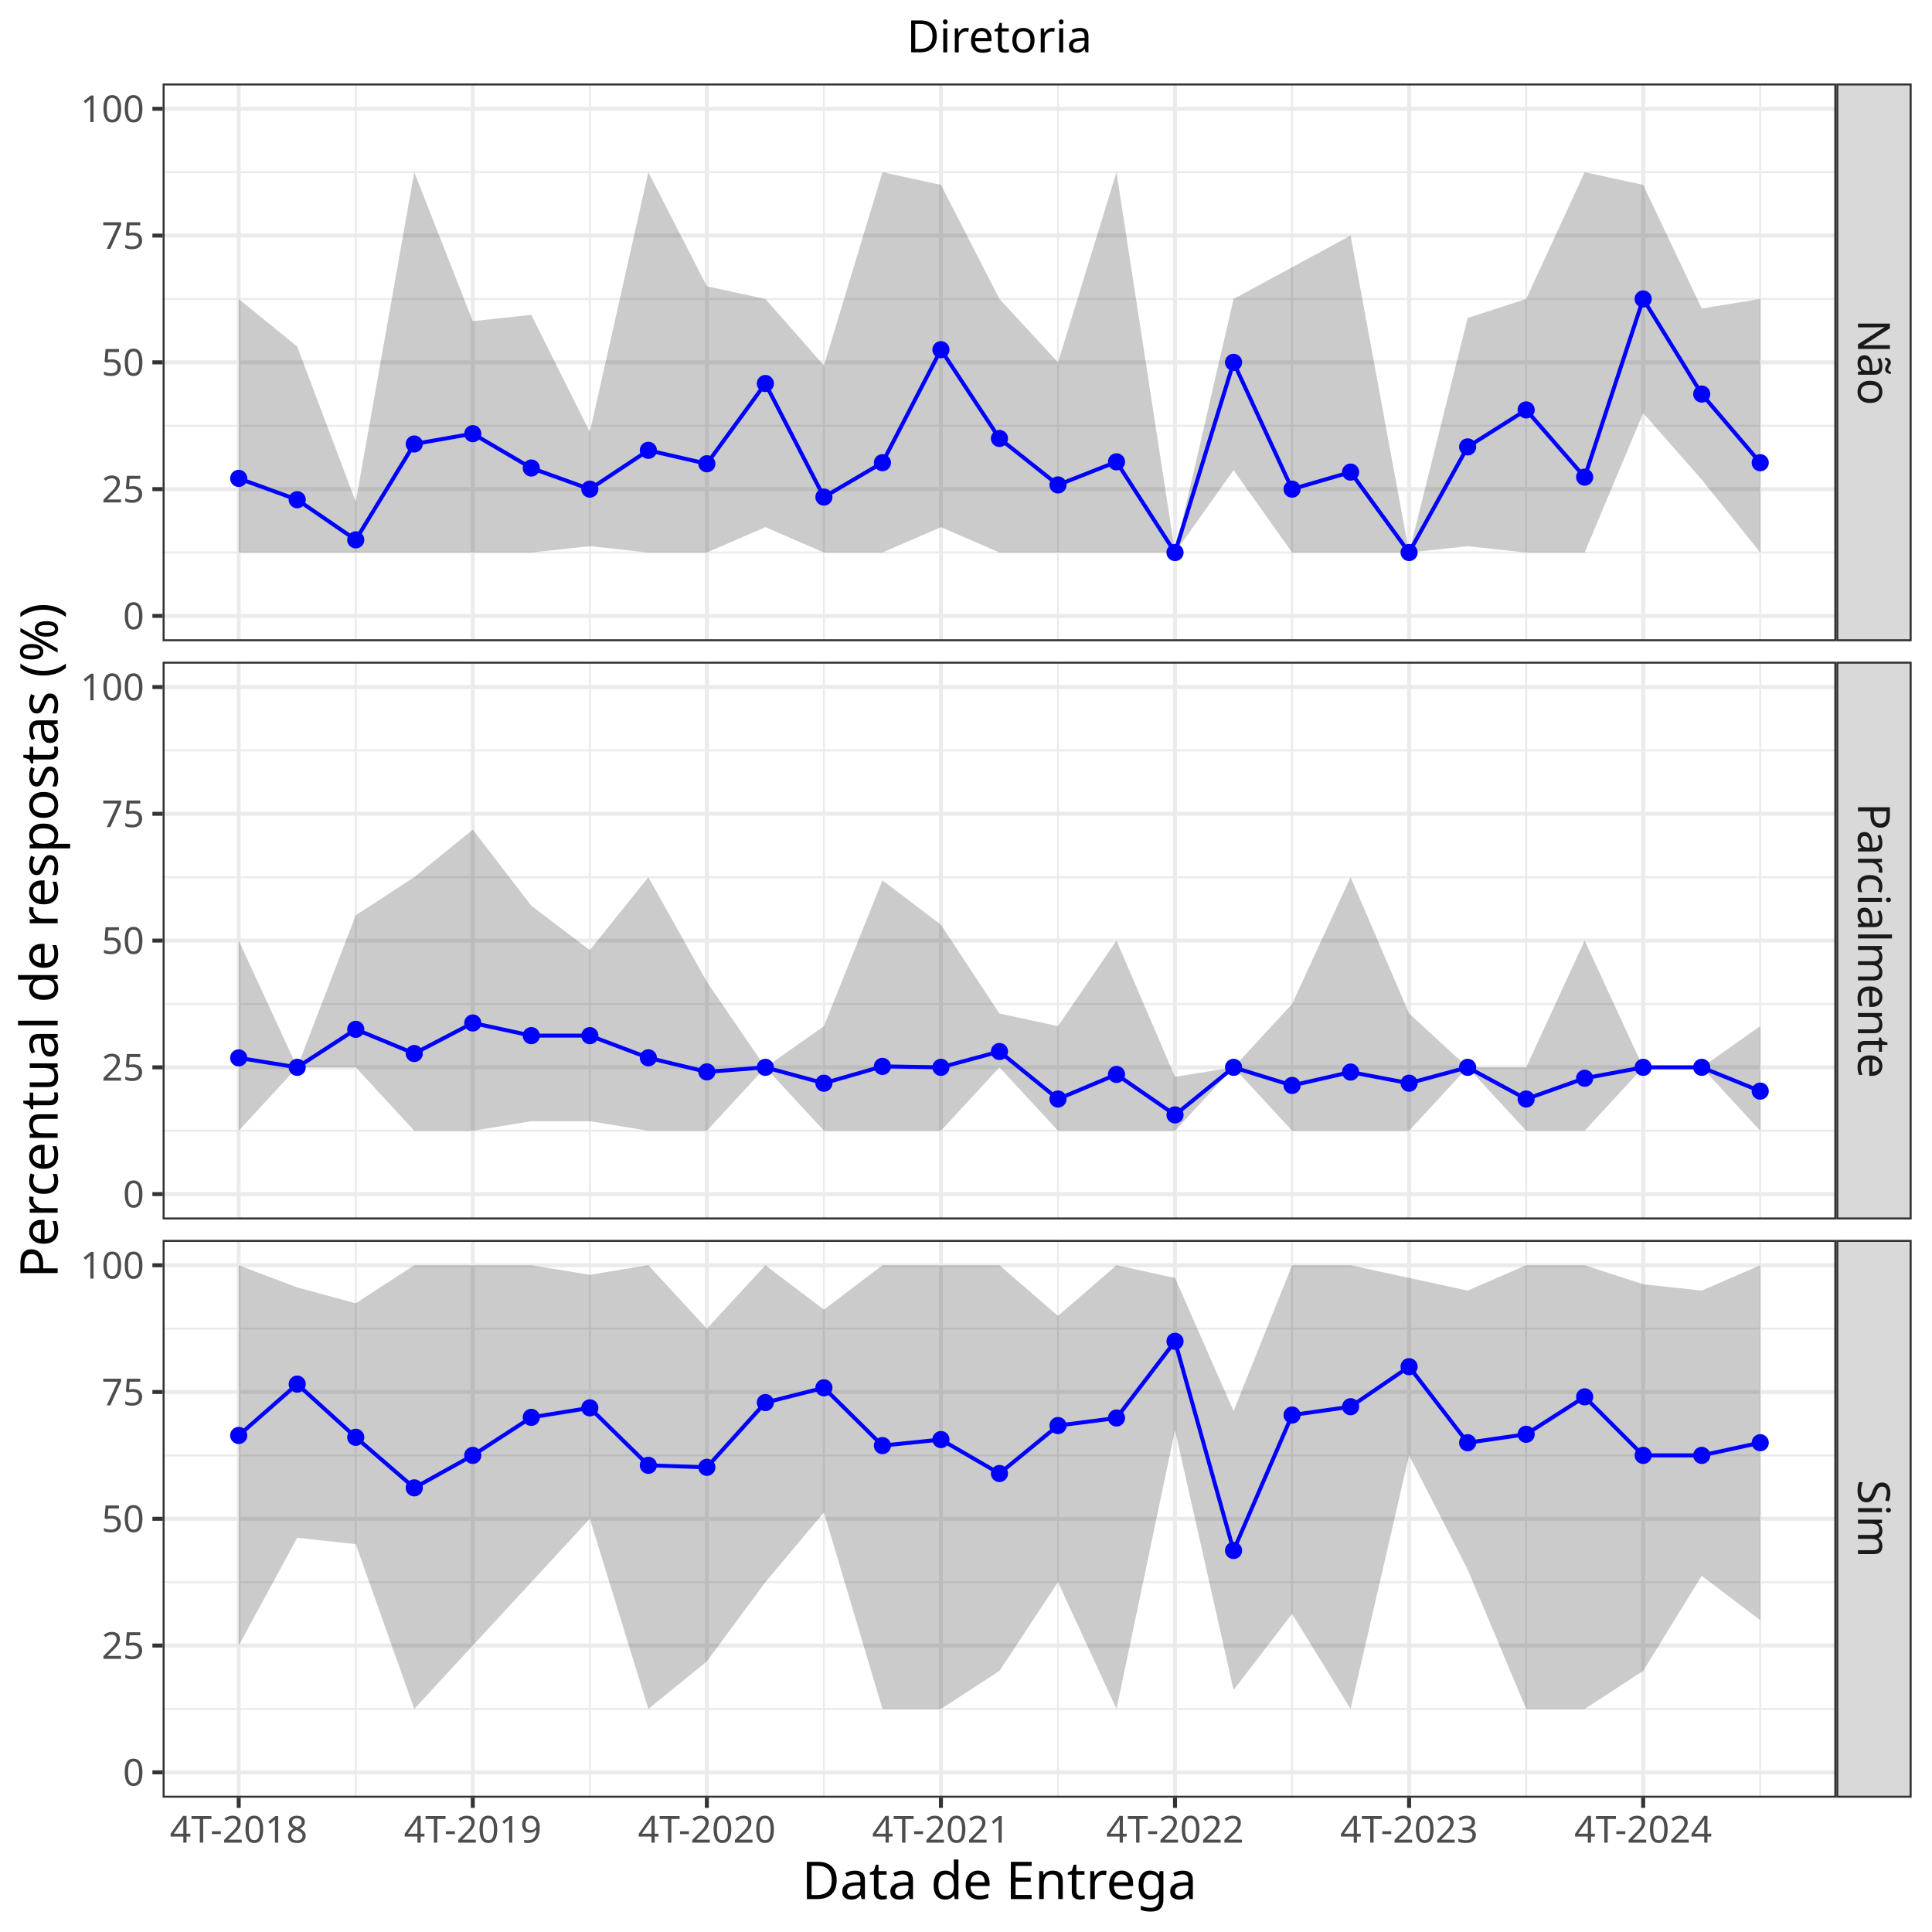
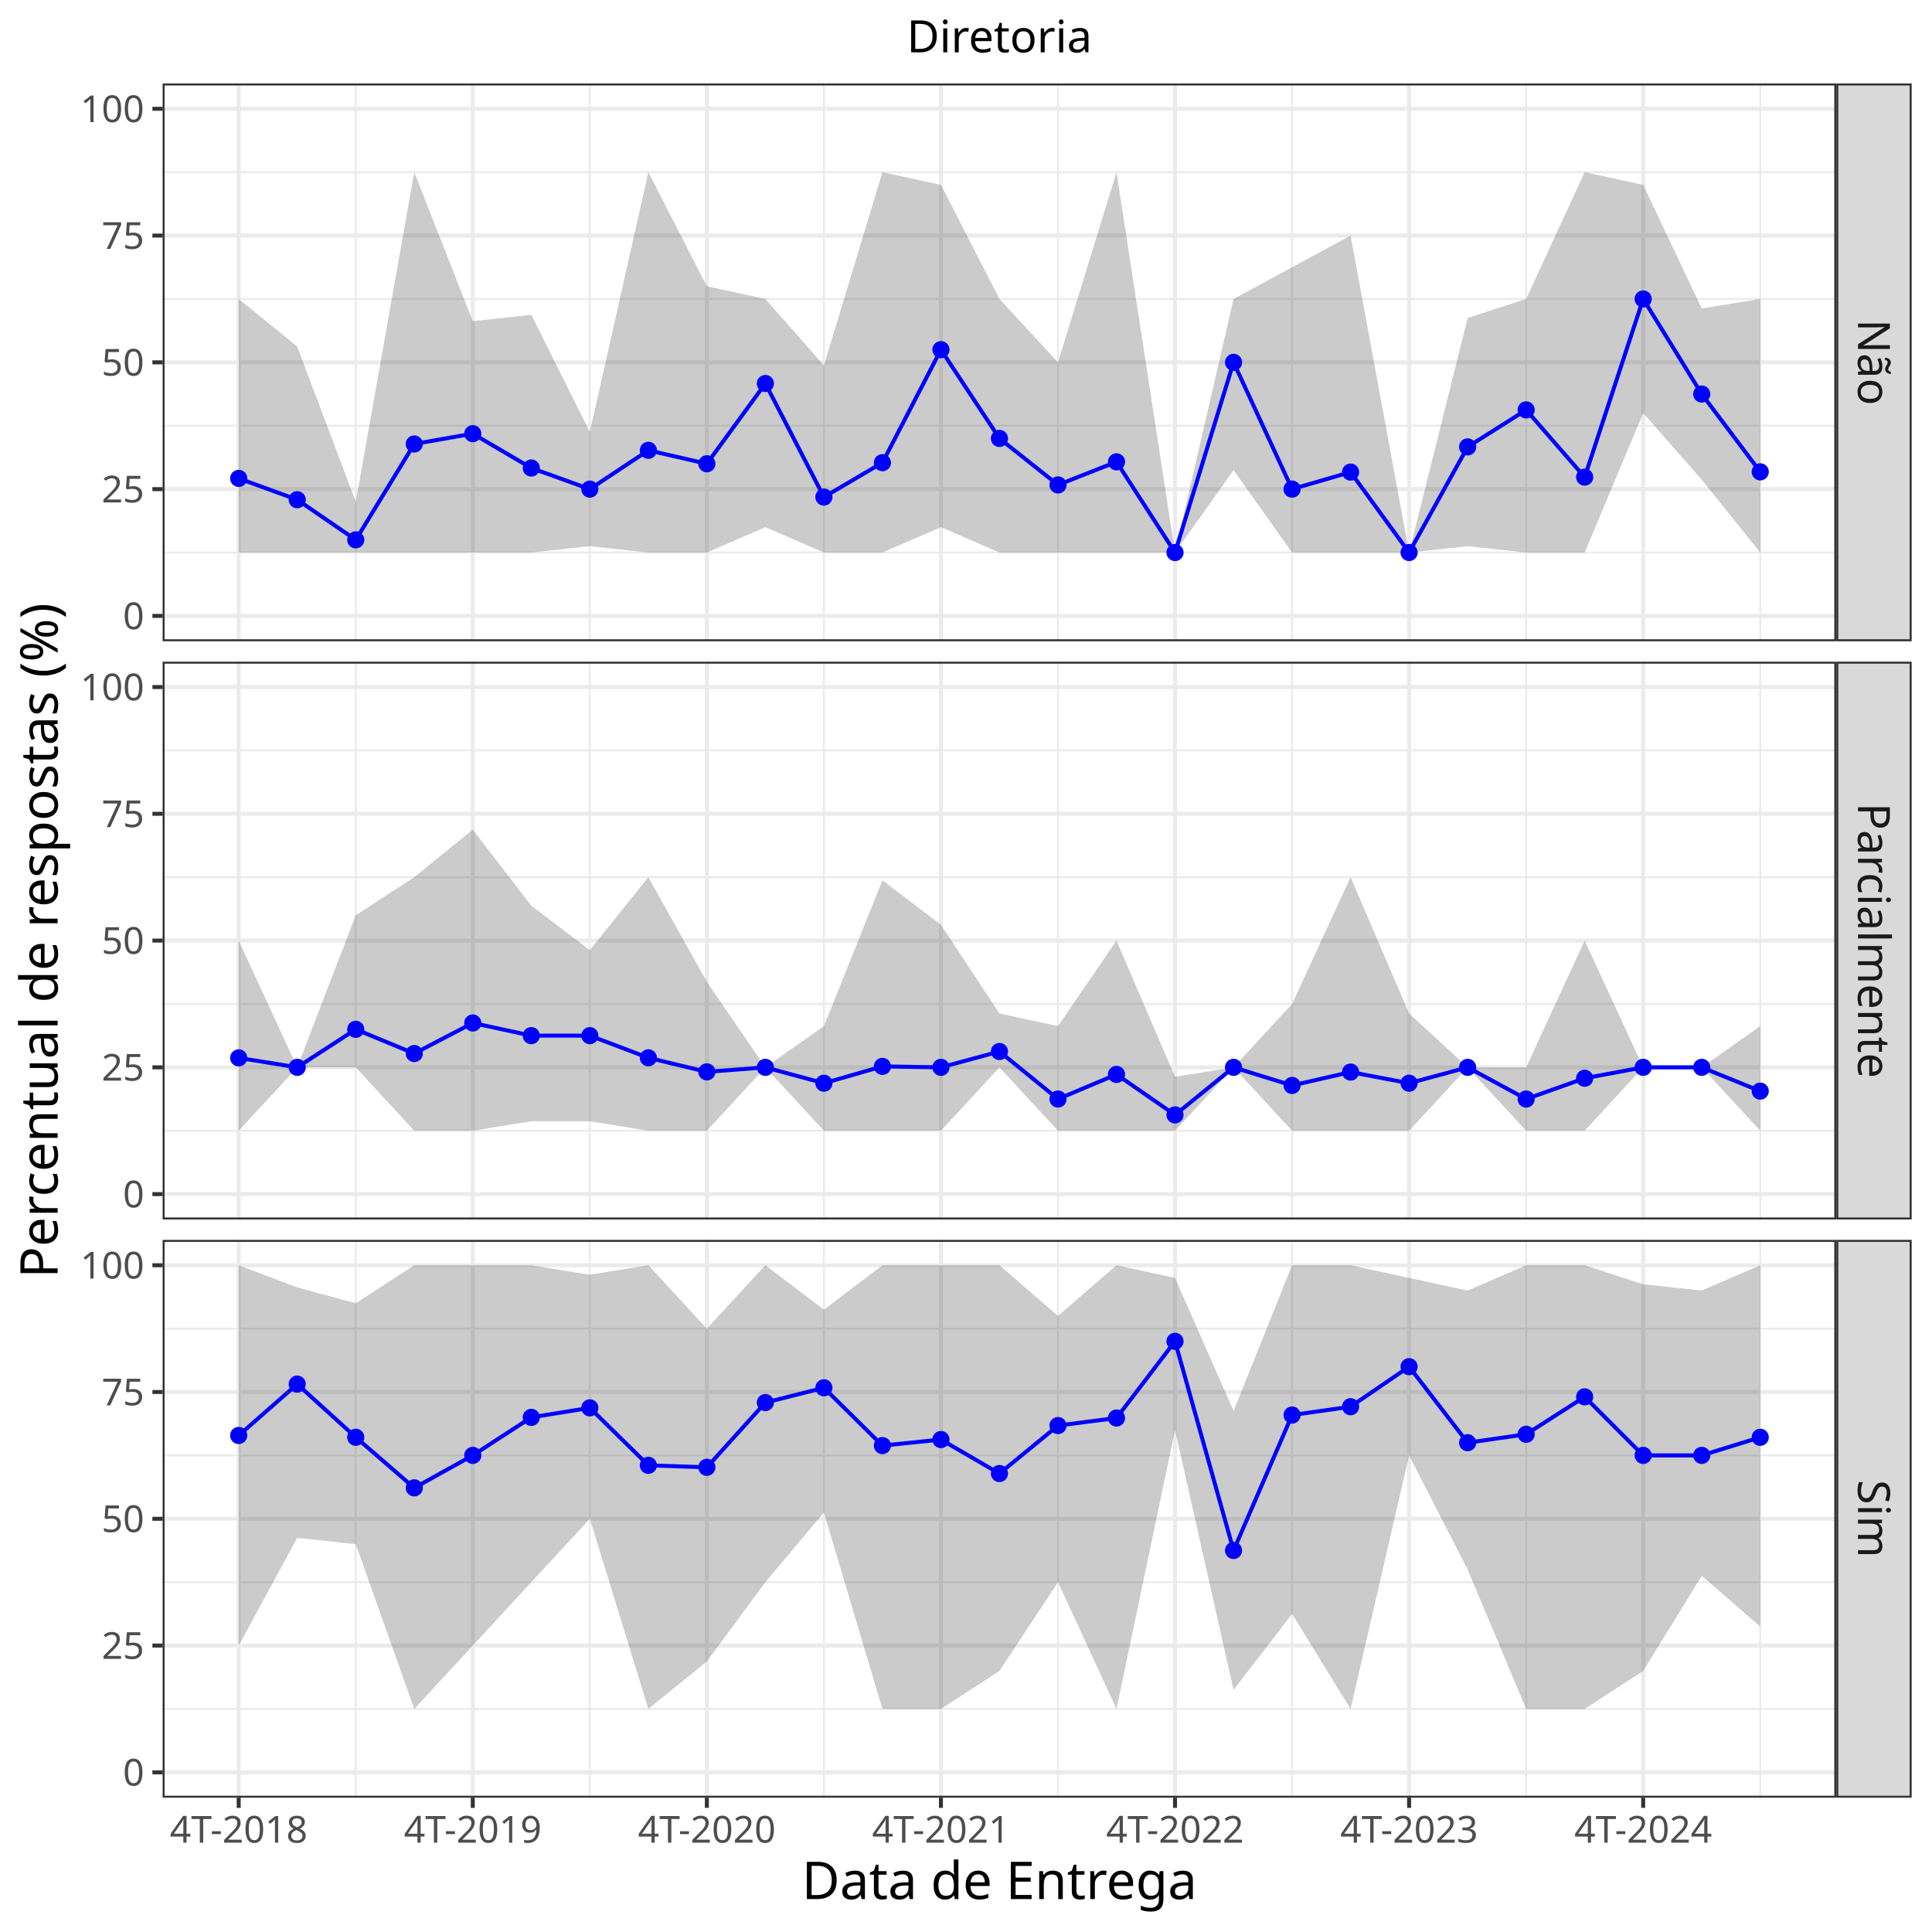
<svg xmlns="http://www.w3.org/2000/svg" class="svglite" width="518.74pt" height="518.74pt" viewBox="0 0 518.74 518.74">
  <defs>
    <style type="text/css">
    .svglite line, .svglite polyline, .svglite polygon, .svglite path, .svglite rect, .svglite circle {
      fill: none;
      stroke: #000000;
      stroke-linecap: round;
      stroke-linejoin: round;
      stroke-miterlimit: 10.00;
    }
    .svglite text {
      white-space: pre;
    }
  </style>
  </defs>
  <rect width="100%" height="100%" style="stroke: none; fill: #FFFFFF;" />
  <defs>
    <clipPath id="cpMC4wMHw1MTguNzR8MC4wMHw1MTguNzQ=">
      <rect x="0.00" y="0.00" width="518.74" height="518.74" />
    </clipPath>
  </defs>
  <g clip-path="url(#cpMC4wMHw1MTguNzR8MC4wMHw1MTguNzQ=)">
    <rect x="-0" y="0.00" width="518.74" height="518.74" style="stroke-width: 1.07; stroke: #FFFFFF; fill: #FFFFFF;" />
  </g>
  <defs>
    <clipPath id="cpNDMuNjZ8NDkzLjA1fDIyLjQxfDE3Mi4xOA==">
      <rect x="43.66" y="22.41" width="449.38" height="149.77" />
    </clipPath>
  </defs>
  <g clip-path="url(#cpNDMuNjZ8NDkzLjA1fDIyLjQxfDE3Mi4xOA==)">
    <rect x="43.66" y="22.41" width="449.38" height="149.77" style="stroke-width: 1.07; stroke: none; fill: #FFFFFF;" />
    <polyline points="43.66,148.35 493.05,148.35 " style="stroke-width: 0.53; stroke: #EBEBEB; stroke-linecap: butt;" />
    <polyline points="43.66,114.31 493.05,114.31 " style="stroke-width: 0.53; stroke: #EBEBEB; stroke-linecap: butt;" />
    <polyline points="43.66,80.27 493.05,80.27 " style="stroke-width: 0.53; stroke: #EBEBEB; stroke-linecap: butt;" />
    <polyline points="43.66,46.23 493.05,46.23 " style="stroke-width: 0.53; stroke: #EBEBEB; stroke-linecap: butt;" />
    <polyline points="95.52,172.18 95.52,22.41 " style="stroke-width: 0.53; stroke: #EBEBEB; stroke-linecap: butt;" />
    <polyline points="158.37,172.18 158.37,22.41 " style="stroke-width: 0.53; stroke: #EBEBEB; stroke-linecap: butt;" />
    <polyline points="221.22,172.18 221.22,22.41 " style="stroke-width: 0.53; stroke: #EBEBEB; stroke-linecap: butt;" />
    <polyline points="284.07,172.18 284.07,22.41 " style="stroke-width: 0.53; stroke: #EBEBEB; stroke-linecap: butt;" />
    <polyline points="346.92,172.18 346.92,22.41 " style="stroke-width: 0.53; stroke: #EBEBEB; stroke-linecap: butt;" />
    <polyline points="409.77,172.18 409.77,22.41 " style="stroke-width: 0.53; stroke: #EBEBEB; stroke-linecap: butt;" />
    <polyline points="472.62,172.18 472.62,22.41 " style="stroke-width: 0.53; stroke: #EBEBEB; stroke-linecap: butt;" />
    <polyline points="43.66,165.37 493.05,165.37 " style="stroke-width: 1.07; stroke: #EBEBEB; stroke-linecap: butt;" />
    <polyline points="43.66,131.33 493.05,131.33 " style="stroke-width: 1.07; stroke: #EBEBEB; stroke-linecap: butt;" />
    <polyline points="43.66,97.29 493.05,97.29 " style="stroke-width: 1.07; stroke: #EBEBEB; stroke-linecap: butt;" />
    <polyline points="43.66,63.25 493.05,63.25 " style="stroke-width: 1.07; stroke: #EBEBEB; stroke-linecap: butt;" />
    <polyline points="43.66,29.21 493.05,29.21 " style="stroke-width: 1.07; stroke: #EBEBEB; stroke-linecap: butt;" />
    <polyline points="64.09,172.18 64.09,22.41 " style="stroke-width: 1.07; stroke: #EBEBEB; stroke-linecap: butt;" />
    <polyline points="126.94,172.18 126.94,22.41 " style="stroke-width: 1.07; stroke: #EBEBEB; stroke-linecap: butt;" />
    <polyline points="189.79,172.18 189.79,22.41 " style="stroke-width: 1.07; stroke: #EBEBEB; stroke-linecap: butt;" />
    <polyline points="252.64,172.18 252.64,22.41 " style="stroke-width: 1.07; stroke: #EBEBEB; stroke-linecap: butt;" />
    <polyline points="315.49,172.18 315.49,22.41 " style="stroke-width: 1.07; stroke: #EBEBEB; stroke-linecap: butt;" />
    <polyline points="378.34,172.18 378.34,22.41 " style="stroke-width: 1.07; stroke: #EBEBEB; stroke-linecap: butt;" />
    <polyline points="441.19,172.18 441.19,22.41 " style="stroke-width: 1.07; stroke: #EBEBEB; stroke-linecap: butt;" />
    <polygon points="64.09,80.27 79.80,93.04 95.52,134.74 111.23,46.23 126.94,86.23 142.65,84.53 158.37,116.01 174.08,46.23 189.79,76.87 205.50,80.27 221.22,98.14 236.93,46.23 252.64,49.64 268.35,80.27 284.07,97.29 299.78,46.23 315.49,148.35 331.21,80.27 346.92,71.76 362.63,63.25 378.34,148.35 394.06,85.38 409.77,80.27 425.48,46.23 441.19,49.64 456.91,82.83 472.62,80.27 472.62,148.35 456.91,128.78 441.19,110.91 425.48,148.35 409.77,148.35 394.06,146.65 378.34,148.35 362.63,148.35 346.92,148.35 331.21,126.23 315.49,148.35 299.78,148.35 284.07,148.35 268.35,148.35 252.64,141.54 236.93,148.35 221.22,148.35 205.50,141.54 189.79,148.35 174.08,148.35 158.37,146.65 142.65,148.35 126.94,148.35 111.23,148.35 95.52,148.35 79.80,148.35 64.09,148.35 " style="stroke-width: 0.00; stroke: none; stroke-linecap: butt; fill: #333333; fill-opacity: 0.25;" />
    <polyline points="64.09,80.27 79.80,93.04 95.52,134.74 111.23,46.23 126.94,86.23 142.65,84.53 158.37,116.01 174.08,46.23 189.79,76.87 205.50,80.27 221.22,98.14 236.93,46.23 252.64,49.64 268.35,80.27 284.07,97.29 299.78,46.23 315.49,148.35 331.21,80.27 346.92,71.76 362.63,63.25 378.34,148.35 394.06,85.38 409.77,80.27 425.48,46.23 441.19,49.64 456.91,82.83 472.62,80.27 " style="stroke-width: 1.07; stroke: none; stroke-linecap: butt;" />
    <polyline points="472.62,148.35 456.91,128.78 441.19,110.91 425.48,148.35 409.77,148.35 394.06,146.65 378.34,148.35 362.63,148.35 346.92,148.35 331.21,126.23 315.49,148.35 299.78,148.35 284.07,148.35 268.35,148.35 252.64,141.54 236.93,148.35 221.22,148.35 205.50,141.54 189.79,148.35 174.08,148.35 158.37,146.65 142.65,148.35 126.94,148.35 111.23,148.35 95.52,148.35 79.80,148.35 64.09,148.35 " style="stroke-width: 1.07; stroke: none; stroke-linecap: butt;" />
-     <polyline points="64.09,128.45 79.80,134.17 95.52,144.95 111.23,119.21 126.94,116.44 142.65,125.66 158.37,131.33 174.08,120.91 189.79,124.52 205.50,102.97 221.22,133.46 236.93,124.23 252.64,93.89 268.35,117.72 284.07,130.20 299.78,124.00 315.49,148.35 331.21,97.29 346.92,131.33 362.63,126.76 378.34,148.35 394.06,119.99 409.77,110.06 425.48,128.11 441.19,80.27 456.91,105.80 472.62,124.24 " style="stroke-width: 1.07; stroke: #0000FF; stroke-linecap: butt;" />
+     <polyline points="64.09,128.45 79.80,134.17 95.52,144.95 111.23,119.21 126.94,116.44 142.65,125.66 158.37,131.33 174.08,120.91 189.79,124.52 205.50,102.97 221.22,133.46 236.93,124.23 252.64,93.89 268.35,117.72 284.07,130.20 299.78,124.00 315.49,148.35 331.21,97.29 346.92,131.33 362.63,126.76 378.34,148.35 394.06,119.99 409.77,110.06 425.48,128.11 441.19,80.27 456.91,105.80 472.62,126.69 " style="stroke-width: 1.07; stroke: #0000FF; stroke-linecap: butt;" />
    <circle cx="64.09" cy="128.45" r="1.95" style="stroke-width: 0.71; stroke: #0000FF; fill: #0000FF;" />
    <circle cx="79.80" cy="134.17" r="1.95" style="stroke-width: 0.71; stroke: #0000FF; fill: #0000FF;" />
    <circle cx="95.52" cy="144.95" r="1.95" style="stroke-width: 0.71; stroke: #0000FF; fill: #0000FF;" />
    <circle cx="111.23" cy="119.21" r="1.95" style="stroke-width: 0.71; stroke: #0000FF; fill: #0000FF;" />
    <circle cx="126.94" cy="116.44" r="1.95" style="stroke-width: 0.71; stroke: #0000FF; fill: #0000FF;" />
    <circle cx="142.65" cy="125.66" r="1.95" style="stroke-width: 0.71; stroke: #0000FF; fill: #0000FF;" />
    <circle cx="158.37" cy="131.33" r="1.95" style="stroke-width: 0.71; stroke: #0000FF; fill: #0000FF;" />
    <circle cx="174.08" cy="120.91" r="1.95" style="stroke-width: 0.71; stroke: #0000FF; fill: #0000FF;" />
    <circle cx="189.79" cy="124.52" r="1.95" style="stroke-width: 0.71; stroke: #0000FF; fill: #0000FF;" />
    <circle cx="205.50" cy="102.97" r="1.95" style="stroke-width: 0.71; stroke: #0000FF; fill: #0000FF;" />
    <circle cx="221.22" cy="133.46" r="1.95" style="stroke-width: 0.71; stroke: #0000FF; fill: #0000FF;" />
    <circle cx="236.93" cy="124.23" r="1.95" style="stroke-width: 0.71; stroke: #0000FF; fill: #0000FF;" />
    <circle cx="252.64" cy="93.89" r="1.95" style="stroke-width: 0.71; stroke: #0000FF; fill: #0000FF;" />
    <circle cx="268.35" cy="117.72" r="1.95" style="stroke-width: 0.71; stroke: #0000FF; fill: #0000FF;" />
    <circle cx="284.07" cy="130.20" r="1.95" style="stroke-width: 0.71; stroke: #0000FF; fill: #0000FF;" />
    <circle cx="299.78" cy="124.00" r="1.95" style="stroke-width: 0.71; stroke: #0000FF; fill: #0000FF;" />
    <circle cx="315.49" cy="148.35" r="1.95" style="stroke-width: 0.71; stroke: #0000FF; fill: #0000FF;" />
    <circle cx="331.21" cy="97.29" r="1.95" style="stroke-width: 0.71; stroke: #0000FF; fill: #0000FF;" />
    <circle cx="346.92" cy="131.33" r="1.95" style="stroke-width: 0.71; stroke: #0000FF; fill: #0000FF;" />
    <circle cx="362.63" cy="126.76" r="1.95" style="stroke-width: 0.71; stroke: #0000FF; fill: #0000FF;" />
    <circle cx="378.34" cy="148.35" r="1.95" style="stroke-width: 0.71; stroke: #0000FF; fill: #0000FF;" />
    <circle cx="394.06" cy="119.99" r="1.95" style="stroke-width: 0.71; stroke: #0000FF; fill: #0000FF;" />
    <circle cx="409.77" cy="110.06" r="1.95" style="stroke-width: 0.71; stroke: #0000FF; fill: #0000FF;" />
    <circle cx="425.48" cy="128.11" r="1.95" style="stroke-width: 0.71; stroke: #0000FF; fill: #0000FF;" />
    <circle cx="441.19" cy="80.27" r="1.95" style="stroke-width: 0.71; stroke: #0000FF; fill: #0000FF;" />
    <circle cx="456.91" cy="105.80" r="1.95" style="stroke-width: 0.71; stroke: #0000FF; fill: #0000FF;" />
-     <circle cx="472.62" cy="124.24" r="1.95" style="stroke-width: 0.71; stroke: #0000FF; fill: #0000FF;" />
+     <circle cx="472.62" cy="126.69" r="1.95" style="stroke-width: 0.71; stroke: #0000FF; fill: #0000FF;" />
    <rect x="43.66" y="22.41" width="449.38" height="149.77" style="stroke-width: 1.07; stroke: #333333;" />
  </g>
  <g clip-path="url(#cpMC4wMHw1MTguNzR8MC4wMHw1MTguNzQ=)">
</g>
  <defs>
    <clipPath id="cpNDMuNjZ8NDkzLjA1fDE3Ny42NnwzMjcuNDM=">
      <rect x="43.66" y="177.66" width="449.38" height="149.77" />
    </clipPath>
  </defs>
  <g clip-path="url(#cpNDMuNjZ8NDkzLjA1fDE3Ny42NnwzMjcuNDM=)">
    <rect x="43.66" y="177.66" width="449.38" height="149.77" style="stroke-width: 1.07; stroke: none; fill: #FFFFFF;" />
    <polyline points="43.66,303.60 493.05,303.60 " style="stroke-width: 0.53; stroke: #EBEBEB; stroke-linecap: butt;" />
    <polyline points="43.66,269.56 493.05,269.56 " style="stroke-width: 0.53; stroke: #EBEBEB; stroke-linecap: butt;" />
    <polyline points="43.66,235.52 493.05,235.52 " style="stroke-width: 0.53; stroke: #EBEBEB; stroke-linecap: butt;" />
    <polyline points="43.66,201.48 493.05,201.48 " style="stroke-width: 0.53; stroke: #EBEBEB; stroke-linecap: butt;" />
    <polyline points="95.52,327.43 95.52,177.66 " style="stroke-width: 0.53; stroke: #EBEBEB; stroke-linecap: butt;" />
    <polyline points="158.37,327.43 158.37,177.66 " style="stroke-width: 0.53; stroke: #EBEBEB; stroke-linecap: butt;" />
    <polyline points="221.22,327.43 221.22,177.66 " style="stroke-width: 0.53; stroke: #EBEBEB; stroke-linecap: butt;" />
    <polyline points="284.07,327.43 284.07,177.66 " style="stroke-width: 0.53; stroke: #EBEBEB; stroke-linecap: butt;" />
    <polyline points="346.92,327.43 346.92,177.66 " style="stroke-width: 0.53; stroke: #EBEBEB; stroke-linecap: butt;" />
    <polyline points="409.77,327.43 409.77,177.66 " style="stroke-width: 0.53; stroke: #EBEBEB; stroke-linecap: butt;" />
    <polyline points="472.62,327.43 472.62,177.66 " style="stroke-width: 0.53; stroke: #EBEBEB; stroke-linecap: butt;" />
    <polyline points="43.66,320.62 493.05,320.62 " style="stroke-width: 1.07; stroke: #EBEBEB; stroke-linecap: butt;" />
    <polyline points="43.66,286.58 493.05,286.58 " style="stroke-width: 1.07; stroke: #EBEBEB; stroke-linecap: butt;" />
    <polyline points="43.66,252.54 493.05,252.54 " style="stroke-width: 1.07; stroke: #EBEBEB; stroke-linecap: butt;" />
    <polyline points="43.66,218.50 493.05,218.50 " style="stroke-width: 1.07; stroke: #EBEBEB; stroke-linecap: butt;" />
    <polyline points="43.66,184.47 493.05,184.47 " style="stroke-width: 1.07; stroke: #EBEBEB; stroke-linecap: butt;" />
    <polyline points="64.09,327.43 64.09,177.66 " style="stroke-width: 1.07; stroke: #EBEBEB; stroke-linecap: butt;" />
    <polyline points="126.94,327.43 126.94,177.66 " style="stroke-width: 1.07; stroke: #EBEBEB; stroke-linecap: butt;" />
    <polyline points="189.79,327.43 189.79,177.66 " style="stroke-width: 1.07; stroke: #EBEBEB; stroke-linecap: butt;" />
    <polyline points="252.64,327.43 252.64,177.66 " style="stroke-width: 1.07; stroke: #EBEBEB; stroke-linecap: butt;" />
    <polyline points="315.49,327.43 315.49,177.66 " style="stroke-width: 1.07; stroke: #EBEBEB; stroke-linecap: butt;" />
    <polyline points="378.34,327.43 378.34,177.66 " style="stroke-width: 1.07; stroke: #EBEBEB; stroke-linecap: butt;" />
    <polyline points="441.19,327.43 441.19,177.66 " style="stroke-width: 1.07; stroke: #EBEBEB; stroke-linecap: butt;" />
    <polygon points="64.09,252.54 79.80,286.58 95.52,245.74 111.23,235.52 126.94,222.76 142.65,243.18 158.37,255.10 174.08,235.52 189.79,263.61 205.50,286.58 221.22,275.52 236.93,236.37 252.64,248.29 268.35,272.12 284.07,275.52 299.78,252.54 315.49,289.13 331.21,286.58 346.92,269.56 362.63,235.52 378.34,272.12 394.06,286.58 409.77,286.58 425.48,252.54 441.19,286.58 456.91,286.58 472.62,275.52 472.62,303.60 456.91,286.58 441.19,286.58 425.48,303.60 409.77,303.60 394.06,286.58 378.34,303.60 362.63,303.60 346.92,303.60 331.21,286.58 315.49,303.60 299.78,303.60 284.07,303.60 268.35,286.58 252.64,303.60 236.93,303.60 221.22,303.60 205.50,286.58 189.79,303.60 174.08,303.60 158.37,301.05 142.65,301.05 126.94,303.60 111.23,303.60 95.52,286.58 79.80,286.58 64.09,303.60 " style="stroke-width: 0.00; stroke: none; stroke-linecap: butt; fill: #333333; fill-opacity: 0.25;" />
    <polyline points="64.09,252.54 79.80,286.58 95.52,245.74 111.23,235.52 126.94,222.76 142.65,243.18 158.37,255.10 174.08,235.52 189.79,263.61 205.50,286.58 221.22,275.52 236.93,236.37 252.64,248.29 268.35,272.12 284.07,275.52 299.78,252.54 315.49,289.13 331.21,286.58 346.92,269.56 362.63,235.52 378.34,272.12 394.06,286.58 409.77,286.58 425.48,252.54 441.19,286.58 456.91,286.58 472.62,275.52 " style="stroke-width: 1.07; stroke: none; stroke-linecap: butt;" />
    <polyline points="472.62,303.60 456.91,286.58 441.19,286.58 425.48,303.60 409.77,303.60 394.06,286.58 378.34,303.60 362.63,303.60 346.92,303.60 331.21,286.58 315.49,303.60 299.78,303.60 284.07,303.60 268.35,286.58 252.64,303.60 236.93,303.60 221.22,303.60 205.50,286.58 189.79,303.60 174.08,303.60 158.37,301.05 142.65,301.05 126.94,303.60 111.23,303.60 95.52,286.58 79.80,286.58 64.09,303.60 " style="stroke-width: 1.07; stroke: none; stroke-linecap: butt;" />
    <polyline points="64.09,284.04 79.80,286.58 95.52,276.37 111.23,282.87 126.94,274.67 142.65,278.07 158.37,278.07 174.08,284.02 189.79,287.80 205.50,286.58 221.22,290.84 236.93,286.32 252.64,286.58 268.35,282.33 284.07,295.09 299.78,288.48 315.49,299.35 331.21,286.58 346.92,291.44 362.63,287.85 378.34,290.84 394.06,286.58 409.77,295.09 425.48,289.51 441.19,286.58 456.91,286.58 472.62,292.96 " style="stroke-width: 1.07; stroke: #0000FF; stroke-linecap: butt;" />
    <circle cx="64.09" cy="284.04" r="1.95" style="stroke-width: 0.71; stroke: #0000FF; fill: #0000FF;" />
    <circle cx="79.80" cy="286.58" r="1.95" style="stroke-width: 0.71; stroke: #0000FF; fill: #0000FF;" />
    <circle cx="95.52" cy="276.37" r="1.95" style="stroke-width: 0.71; stroke: #0000FF; fill: #0000FF;" />
    <circle cx="111.23" cy="282.87" r="1.95" style="stroke-width: 0.71; stroke: #0000FF; fill: #0000FF;" />
    <circle cx="126.94" cy="274.67" r="1.95" style="stroke-width: 0.71; stroke: #0000FF; fill: #0000FF;" />
    <circle cx="142.65" cy="278.07" r="1.95" style="stroke-width: 0.71; stroke: #0000FF; fill: #0000FF;" />
    <circle cx="158.37" cy="278.07" r="1.95" style="stroke-width: 0.71; stroke: #0000FF; fill: #0000FF;" />
    <circle cx="174.08" cy="284.02" r="1.95" style="stroke-width: 0.71; stroke: #0000FF; fill: #0000FF;" />
    <circle cx="189.79" cy="287.80" r="1.95" style="stroke-width: 0.71; stroke: #0000FF; fill: #0000FF;" />
    <circle cx="205.50" cy="286.58" r="1.95" style="stroke-width: 0.71; stroke: #0000FF; fill: #0000FF;" />
    <circle cx="221.22" cy="290.84" r="1.95" style="stroke-width: 0.71; stroke: #0000FF; fill: #0000FF;" />
    <circle cx="236.93" cy="286.32" r="1.95" style="stroke-width: 0.71; stroke: #0000FF; fill: #0000FF;" />
    <circle cx="252.64" cy="286.58" r="1.95" style="stroke-width: 0.71; stroke: #0000FF; fill: #0000FF;" />
    <circle cx="268.35" cy="282.33" r="1.95" style="stroke-width: 0.71; stroke: #0000FF; fill: #0000FF;" />
    <circle cx="284.07" cy="295.09" r="1.95" style="stroke-width: 0.71; stroke: #0000FF; fill: #0000FF;" />
    <circle cx="299.78" cy="288.48" r="1.95" style="stroke-width: 0.71; stroke: #0000FF; fill: #0000FF;" />
    <circle cx="315.49" cy="299.35" r="1.95" style="stroke-width: 0.71; stroke: #0000FF; fill: #0000FF;" />
    <circle cx="331.21" cy="286.58" r="1.95" style="stroke-width: 0.71; stroke: #0000FF; fill: #0000FF;" />
    <circle cx="346.92" cy="291.44" r="1.95" style="stroke-width: 0.71; stroke: #0000FF; fill: #0000FF;" />
    <circle cx="362.63" cy="287.85" r="1.95" style="stroke-width: 0.71; stroke: #0000FF; fill: #0000FF;" />
    <circle cx="378.34" cy="290.84" r="1.95" style="stroke-width: 0.71; stroke: #0000FF; fill: #0000FF;" />
    <circle cx="394.06" cy="286.58" r="1.95" style="stroke-width: 0.71; stroke: #0000FF; fill: #0000FF;" />
    <circle cx="409.77" cy="295.09" r="1.95" style="stroke-width: 0.71; stroke: #0000FF; fill: #0000FF;" />
    <circle cx="425.48" cy="289.51" r="1.95" style="stroke-width: 0.71; stroke: #0000FF; fill: #0000FF;" />
    <circle cx="441.19" cy="286.58" r="1.95" style="stroke-width: 0.71; stroke: #0000FF; fill: #0000FF;" />
    <circle cx="456.91" cy="286.58" r="1.95" style="stroke-width: 0.71; stroke: #0000FF; fill: #0000FF;" />
    <circle cx="472.62" cy="292.96" r="1.95" style="stroke-width: 0.71; stroke: #0000FF; fill: #0000FF;" />
    <rect x="43.66" y="177.66" width="449.38" height="149.77" style="stroke-width: 1.07; stroke: #333333;" />
  </g>
  <g clip-path="url(#cpMC4wMHw1MTguNzR8MC4wMHw1MTguNzQ=)">
</g>
  <defs>
    <clipPath id="cpNDMuNjZ8NDkzLjA1fDMzMi45MXw0ODIuNjg=">
      <rect x="43.66" y="332.91" width="449.38" height="149.77" />
    </clipPath>
  </defs>
  <g clip-path="url(#cpNDMuNjZ8NDkzLjA1fDMzMi45MXw0ODIuNjg=)">
    <rect x="43.66" y="332.91" width="449.38" height="149.77" style="stroke-width: 1.07; stroke: none; fill: #FFFFFF;" />
    <polyline points="43.66,458.85 493.05,458.85 " style="stroke-width: 0.53; stroke: #EBEBEB; stroke-linecap: butt;" />
    <polyline points="43.66,424.81 493.05,424.81 " style="stroke-width: 0.53; stroke: #EBEBEB; stroke-linecap: butt;" />
    <polyline points="43.66,390.77 493.05,390.77 " style="stroke-width: 0.53; stroke: #EBEBEB; stroke-linecap: butt;" />
    <polyline points="43.66,356.74 493.05,356.74 " style="stroke-width: 0.53; stroke: #EBEBEB; stroke-linecap: butt;" />
    <polyline points="95.52,482.68 95.52,332.91 " style="stroke-width: 0.53; stroke: #EBEBEB; stroke-linecap: butt;" />
    <polyline points="158.37,482.68 158.37,332.91 " style="stroke-width: 0.53; stroke: #EBEBEB; stroke-linecap: butt;" />
    <polyline points="221.22,482.68 221.22,332.91 " style="stroke-width: 0.53; stroke: #EBEBEB; stroke-linecap: butt;" />
    <polyline points="284.07,482.68 284.07,332.91 " style="stroke-width: 0.53; stroke: #EBEBEB; stroke-linecap: butt;" />
    <polyline points="346.92,482.68 346.92,332.91 " style="stroke-width: 0.53; stroke: #EBEBEB; stroke-linecap: butt;" />
    <polyline points="409.77,482.68 409.77,332.91 " style="stroke-width: 0.53; stroke: #EBEBEB; stroke-linecap: butt;" />
    <polyline points="472.62,482.68 472.62,332.91 " style="stroke-width: 0.53; stroke: #EBEBEB; stroke-linecap: butt;" />
    <polyline points="43.66,475.87 493.05,475.87 " style="stroke-width: 1.07; stroke: #EBEBEB; stroke-linecap: butt;" />
    <polyline points="43.66,441.83 493.05,441.83 " style="stroke-width: 1.07; stroke: #EBEBEB; stroke-linecap: butt;" />
    <polyline points="43.66,407.79 493.05,407.79 " style="stroke-width: 1.07; stroke: #EBEBEB; stroke-linecap: butt;" />
    <polyline points="43.66,373.75 493.05,373.75 " style="stroke-width: 1.07; stroke: #EBEBEB; stroke-linecap: butt;" />
    <polyline points="43.66,339.72 493.05,339.72 " style="stroke-width: 1.07; stroke: #EBEBEB; stroke-linecap: butt;" />
    <polyline points="64.09,482.68 64.09,332.91 " style="stroke-width: 1.07; stroke: #EBEBEB; stroke-linecap: butt;" />
    <polyline points="126.94,482.68 126.94,332.91 " style="stroke-width: 1.07; stroke: #EBEBEB; stroke-linecap: butt;" />
    <polyline points="189.79,482.68 189.79,332.91 " style="stroke-width: 1.07; stroke: #EBEBEB; stroke-linecap: butt;" />
    <polyline points="252.64,482.68 252.64,332.91 " style="stroke-width: 1.07; stroke: #EBEBEB; stroke-linecap: butt;" />
    <polyline points="315.49,482.68 315.49,332.91 " style="stroke-width: 1.07; stroke: #EBEBEB; stroke-linecap: butt;" />
    <polyline points="378.34,482.68 378.34,332.91 " style="stroke-width: 1.07; stroke: #EBEBEB; stroke-linecap: butt;" />
    <polyline points="441.19,482.68 441.19,332.91 " style="stroke-width: 1.07; stroke: #EBEBEB; stroke-linecap: butt;" />
-     <polygon points="64.09,339.72 79.80,345.67 95.52,349.93 111.23,339.72 126.94,339.72 142.65,339.72 158.37,342.27 174.08,339.72 189.79,356.74 205.50,339.72 221.22,351.63 236.93,339.72 252.64,339.72 268.35,339.72 284.07,353.33 299.78,339.72 315.49,343.12 331.21,378.86 346.92,339.72 362.63,339.72 378.34,343.12 394.06,346.52 409.77,339.72 425.48,339.72 441.19,344.82 456.91,346.52 472.62,339.72 472.62,435.02 456.91,423.11 441.19,448.64 425.48,458.85 409.77,458.85 394.06,421.41 378.34,390.77 362.63,458.85 346.92,433.32 331.21,453.75 315.49,383.97 299.78,458.85 284.07,424.81 268.35,448.64 252.64,458.85 236.93,458.85 221.22,406.09 205.50,424.81 189.79,446.09 174.08,458.85 158.37,407.79 142.65,424.81 126.94,441.83 111.23,458.85 95.52,414.60 79.80,412.90 64.09,441.83 " style="stroke-width: 0.00; stroke: none; stroke-linecap: butt; fill: #333333; fill-opacity: 0.25;" />
+     <polygon points="64.09,339.72 79.80,345.67 95.52,349.93 111.23,339.72 126.94,339.72 142.65,339.72 158.37,342.27 174.08,339.72 189.79,356.74 205.50,339.72 221.22,351.63 236.93,339.72 252.64,339.72 268.35,339.72 284.07,353.33 299.78,339.72 315.49,343.12 331.21,378.86 346.92,339.72 362.63,339.72 378.34,343.12 394.06,346.52 409.77,339.72 425.48,339.72 441.19,344.82 456.91,346.52 472.62,339.72 472.62,436.73 456.91,423.11 441.19,448.64 425.48,458.85 409.77,458.85 394.06,421.41 378.34,390.77 362.63,458.85 346.92,433.32 331.21,453.75 315.49,383.97 299.78,458.85 284.07,424.81 268.35,448.64 252.64,458.85 236.93,458.85 221.22,406.09 205.50,424.81 189.79,446.09 174.08,458.85 158.37,407.79 142.65,424.81 126.94,441.83 111.23,458.85 95.52,414.60 79.80,412.90 64.09,441.83 " style="stroke-width: 0.00; stroke: none; stroke-linecap: butt; fill: #333333; fill-opacity: 0.25;" />
    <polyline points="64.09,339.72 79.80,345.67 95.52,349.93 111.23,339.72 126.94,339.72 142.65,339.72 158.37,342.27 174.08,339.72 189.79,356.74 205.50,339.72 221.22,351.63 236.93,339.72 252.64,339.72 268.35,339.72 284.07,353.33 299.78,339.72 315.49,343.12 331.21,378.86 346.92,339.72 362.63,339.72 378.34,343.12 394.06,346.52 409.77,339.72 425.48,339.72 441.19,344.82 456.91,346.52 472.62,339.72 " style="stroke-width: 1.07; stroke: none; stroke-linecap: butt;" />
-     <polyline points="472.62,435.02 456.91,423.11 441.19,448.64 425.48,458.85 409.77,458.85 394.06,421.41 378.34,390.77 362.63,458.85 346.92,433.32 331.21,453.75 315.49,383.97 299.78,458.85 284.07,424.81 268.35,448.64 252.64,458.85 236.93,458.85 221.22,406.09 205.50,424.81 189.79,446.09 174.08,458.85 158.37,407.79 142.65,424.81 126.94,441.83 111.23,458.85 95.52,414.60 79.80,412.90 64.09,441.83 " style="stroke-width: 1.07; stroke: none; stroke-linecap: butt;" />
-     <polyline points="64.09,385.42 79.80,371.63 95.52,385.91 111.23,399.49 126.94,390.77 142.65,380.56 158.37,378.01 174.08,393.44 189.79,393.97 205.50,376.59 221.22,372.62 236.93,388.14 252.64,386.52 268.35,395.64 284.07,382.76 299.78,380.73 315.49,360.14 331.21,416.30 346.92,379.94 362.63,377.70 378.34,366.95 394.06,387.37 409.77,385.10 425.48,375.05 441.19,390.77 456.91,390.77 472.62,387.37 " style="stroke-width: 1.07; stroke: #0000FF; stroke-linecap: butt;" />
+     <polyline points="472.62,436.73 456.91,423.11 441.19,448.64 425.48,458.85 409.77,458.85 394.06,421.41 378.34,390.77 362.63,458.85 346.92,433.32 331.21,453.75 315.49,383.97 299.78,458.85 284.07,424.81 268.35,448.64 252.64,458.85 236.93,458.85 221.22,406.09 205.50,424.81 189.79,446.09 174.08,458.85 158.37,407.79 142.65,424.81 126.94,441.83 111.23,458.85 95.52,414.60 79.80,412.90 64.09,441.83 " style="stroke-width: 1.07; stroke: none; stroke-linecap: butt;" />
+     <polyline points="64.09,385.42 79.80,371.63 95.52,385.91 111.23,399.49 126.94,390.77 142.65,380.56 158.37,378.01 174.08,393.44 189.79,393.97 205.50,376.59 221.22,372.62 236.93,388.14 252.64,386.52 268.35,395.64 284.07,382.76 299.78,380.73 315.49,360.14 331.21,416.30 346.92,379.94 362.63,377.70 378.34,366.95 394.06,387.37 409.77,385.10 425.48,375.05 441.19,390.77 456.91,390.77 472.62,385.91 " style="stroke-width: 1.07; stroke: #0000FF; stroke-linecap: butt;" />
    <circle cx="64.09" cy="385.42" r="1.95" style="stroke-width: 0.71; stroke: #0000FF; fill: #0000FF;" />
    <circle cx="79.80" cy="371.63" r="1.95" style="stroke-width: 0.71; stroke: #0000FF; fill: #0000FF;" />
    <circle cx="95.52" cy="385.91" r="1.95" style="stroke-width: 0.71; stroke: #0000FF; fill: #0000FF;" />
    <circle cx="111.23" cy="399.49" r="1.95" style="stroke-width: 0.71; stroke: #0000FF; fill: #0000FF;" />
    <circle cx="126.94" cy="390.77" r="1.95" style="stroke-width: 0.71; stroke: #0000FF; fill: #0000FF;" />
    <circle cx="142.65" cy="380.56" r="1.95" style="stroke-width: 0.71; stroke: #0000FF; fill: #0000FF;" />
    <circle cx="158.37" cy="378.01" r="1.95" style="stroke-width: 0.71; stroke: #0000FF; fill: #0000FF;" />
    <circle cx="174.08" cy="393.44" r="1.95" style="stroke-width: 0.71; stroke: #0000FF; fill: #0000FF;" />
    <circle cx="189.79" cy="393.97" r="1.95" style="stroke-width: 0.71; stroke: #0000FF; fill: #0000FF;" />
    <circle cx="205.50" cy="376.59" r="1.95" style="stroke-width: 0.71; stroke: #0000FF; fill: #0000FF;" />
    <circle cx="221.22" cy="372.62" r="1.95" style="stroke-width: 0.71; stroke: #0000FF; fill: #0000FF;" />
    <circle cx="236.93" cy="388.14" r="1.95" style="stroke-width: 0.71; stroke: #0000FF; fill: #0000FF;" />
    <circle cx="252.64" cy="386.52" r="1.95" style="stroke-width: 0.71; stroke: #0000FF; fill: #0000FF;" />
    <circle cx="268.35" cy="395.64" r="1.95" style="stroke-width: 0.71; stroke: #0000FF; fill: #0000FF;" />
    <circle cx="284.07" cy="382.76" r="1.95" style="stroke-width: 0.71; stroke: #0000FF; fill: #0000FF;" />
    <circle cx="299.78" cy="380.73" r="1.95" style="stroke-width: 0.71; stroke: #0000FF; fill: #0000FF;" />
    <circle cx="315.49" cy="360.14" r="1.95" style="stroke-width: 0.71; stroke: #0000FF; fill: #0000FF;" />
    <circle cx="331.21" cy="416.30" r="1.95" style="stroke-width: 0.71; stroke: #0000FF; fill: #0000FF;" />
    <circle cx="346.92" cy="379.94" r="1.95" style="stroke-width: 0.71; stroke: #0000FF; fill: #0000FF;" />
    <circle cx="362.63" cy="377.70" r="1.95" style="stroke-width: 0.71; stroke: #0000FF; fill: #0000FF;" />
    <circle cx="378.34" cy="366.95" r="1.95" style="stroke-width: 0.71; stroke: #0000FF; fill: #0000FF;" />
    <circle cx="394.06" cy="387.37" r="1.95" style="stroke-width: 0.71; stroke: #0000FF; fill: #0000FF;" />
    <circle cx="409.77" cy="385.10" r="1.95" style="stroke-width: 0.71; stroke: #0000FF; fill: #0000FF;" />
    <circle cx="425.48" cy="375.05" r="1.95" style="stroke-width: 0.71; stroke: #0000FF; fill: #0000FF;" />
    <circle cx="441.19" cy="390.77" r="1.95" style="stroke-width: 0.71; stroke: #0000FF; fill: #0000FF;" />
    <circle cx="456.91" cy="390.77" r="1.95" style="stroke-width: 0.71; stroke: #0000FF; fill: #0000FF;" />
-     <circle cx="472.62" cy="387.37" r="1.95" style="stroke-width: 0.71; stroke: #0000FF; fill: #0000FF;" />
+     <circle cx="472.62" cy="385.91" r="1.95" style="stroke-width: 0.71; stroke: #0000FF; fill: #0000FF;" />
    <rect x="43.66" y="332.91" width="449.38" height="149.77" style="stroke-width: 1.07; stroke: #333333;" />
  </g>
  <g clip-path="url(#cpMC4wMHw1MTguNzR8MC4wMHw1MTguNzQ=)">
</g>
  <defs>
    <clipPath id="cpNDkzLjA1fDUxMy4yNnwyMi40MXwxNzIuMTg=">
      <rect x="493.05" y="22.41" width="20.22" height="149.77" />
    </clipPath>
  </defs>
  <g clip-path="url(#cpNDkzLjA1fDUxMy4yNnwyMi40MXwxNzIuMTg=)">
    <rect x="493.05" y="22.41" width="20.22" height="149.77" style="stroke-width: 1.07; stroke: #333333; fill: #D9D9D9;" />
    <text transform="translate(498.87,97.29) rotate(90)" text-anchor="middle" style="font-size: 12.00px;fill: #1A1A1A; font-family: &quot;Noto Sans&quot;;" textLength="23.11px" lengthAdjust="spacingAndGlyphs">Não</text>
  </g>
  <g clip-path="url(#cpMC4wMHw1MTguNzR8MC4wMHw1MTguNzQ=)">
</g>
  <defs>
    <clipPath id="cpNDkzLjA1fDUxMy4yNnwxNzcuNjZ8MzI3LjQz">
      <rect x="493.05" y="177.66" width="20.22" height="149.77" />
    </clipPath>
  </defs>
  <g clip-path="url(#cpNDkzLjA1fDUxMy4yNnwxNzcuNjZ8MzI3LjQz)">
    <rect x="493.05" y="177.66" width="20.22" height="149.77" style="stroke-width: 1.07; stroke: #333333; fill: #D9D9D9;" />
    <text transform="translate(498.87,252.54) rotate(90)" text-anchor="middle" style="font-size: 12.00px;fill: #1A1A1A; font-family: &quot;Noto Sans&quot;;" textLength="74.13px" lengthAdjust="spacingAndGlyphs">Parcialmente</text>
  </g>
  <g clip-path="url(#cpMC4wMHw1MTguNzR8MC4wMHw1MTguNzQ=)">
</g>
  <defs>
    <clipPath id="cpNDkzLjA1fDUxMy4yNnwzMzIuOTF8NDgyLjY4">
      <rect x="493.05" y="332.91" width="20.22" height="149.77" />
    </clipPath>
  </defs>
  <g clip-path="url(#cpNDkzLjA1fDUxMy4yNnwzMzIuOTF8NDgyLjY4)">
    <rect x="493.05" y="332.91" width="20.22" height="149.77" style="stroke-width: 1.07; stroke: #333333; fill: #D9D9D9;" />
    <text transform="translate(498.87,407.79) rotate(90)" text-anchor="middle" style="font-size: 12.00px;fill: #1A1A1A; font-family: &quot;Noto Sans&quot;;" textLength="20.90px" lengthAdjust="spacingAndGlyphs">Sim</text>
  </g>
  <g clip-path="url(#cpMC4wMHw1MTguNzR8MC4wMHw1MTguNzQ=)">
    <polyline points="64.09,485.42 64.09,482.68 " style="stroke-width: 1.07; stroke: #333333; stroke-linecap: butt;" />
    <polyline points="126.94,485.42 126.94,482.68 " style="stroke-width: 1.07; stroke: #333333; stroke-linecap: butt;" />
    <polyline points="189.79,485.42 189.79,482.68 " style="stroke-width: 1.07; stroke: #333333; stroke-linecap: butt;" />
    <polyline points="252.64,485.42 252.64,482.68 " style="stroke-width: 1.07; stroke: #333333; stroke-linecap: butt;" />
    <polyline points="315.49,485.42 315.49,482.68 " style="stroke-width: 1.07; stroke: #333333; stroke-linecap: butt;" />
    <polyline points="378.34,485.42 378.34,482.68 " style="stroke-width: 1.07; stroke: #333333; stroke-linecap: butt;" />
    <polyline points="441.19,485.42 441.19,482.68 " style="stroke-width: 1.07; stroke: #333333; stroke-linecap: butt;" />
    <text x="64.09" y="494.75" text-anchor="middle" style="font-size: 10.00px;fill: #4D4D4D; font-family: &quot;Noto Sans&quot;;" textLength="37.36px" lengthAdjust="spacingAndGlyphs">4T-2018</text>
    <text x="126.94" y="494.75" text-anchor="middle" style="font-size: 10.00px;fill: #4D4D4D; font-family: &quot;Noto Sans&quot;;" textLength="37.36px" lengthAdjust="spacingAndGlyphs">4T-2019</text>
    <text x="189.79" y="494.75" text-anchor="middle" style="font-size: 10.00px;fill: #4D4D4D; font-family: &quot;Noto Sans&quot;;" textLength="37.36px" lengthAdjust="spacingAndGlyphs">4T-2020</text>
    <text x="252.64" y="494.75" text-anchor="middle" style="font-size: 10.00px;fill: #4D4D4D; font-family: &quot;Noto Sans&quot;;" textLength="37.36px" lengthAdjust="spacingAndGlyphs">4T-2021</text>
    <text x="315.49" y="494.75" text-anchor="middle" style="font-size: 10.00px;fill: #4D4D4D; font-family: &quot;Noto Sans&quot;;" textLength="37.36px" lengthAdjust="spacingAndGlyphs">4T-2022</text>
    <text x="378.34" y="494.75" text-anchor="middle" style="font-size: 10.00px;fill: #4D4D4D; font-family: &quot;Noto Sans&quot;;" textLength="37.36px" lengthAdjust="spacingAndGlyphs">4T-2023</text>
    <text x="441.19" y="494.75" text-anchor="middle" style="font-size: 10.00px;fill: #4D4D4D; font-family: &quot;Noto Sans&quot;;" textLength="37.36px" lengthAdjust="spacingAndGlyphs">4T-2024</text>
    <text x="38.73" y="168.94" text-anchor="end" style="font-size: 10.00px;fill: #4D4D4D; font-family: &quot;Noto Sans&quot;;" textLength="5.72px" lengthAdjust="spacingAndGlyphs">0</text>
    <text x="38.73" y="134.90" text-anchor="end" style="font-size: 10.00px;fill: #4D4D4D; font-family: &quot;Noto Sans&quot;;" textLength="11.43px" lengthAdjust="spacingAndGlyphs">25</text>
    <text x="38.73" y="100.86" text-anchor="end" style="font-size: 10.00px;fill: #4D4D4D; font-family: &quot;Noto Sans&quot;;" textLength="11.43px" lengthAdjust="spacingAndGlyphs">50</text>
    <text x="38.73" y="66.82" text-anchor="end" style="font-size: 10.00px;fill: #4D4D4D; font-family: &quot;Noto Sans&quot;;" textLength="11.43px" lengthAdjust="spacingAndGlyphs">75</text>
    <text x="38.73" y="32.79" text-anchor="end" style="font-size: 10.00px;fill: #4D4D4D; font-family: &quot;Noto Sans&quot;;" textLength="17.15px" lengthAdjust="spacingAndGlyphs">100</text>
    <polyline points="40.92,165.37 43.66,165.37 " style="stroke-width: 1.07; stroke: #333333; stroke-linecap: butt;" />
    <polyline points="40.92,131.33 43.66,131.33 " style="stroke-width: 1.07; stroke: #333333; stroke-linecap: butt;" />
    <polyline points="40.92,97.29 43.66,97.29 " style="stroke-width: 1.07; stroke: #333333; stroke-linecap: butt;" />
    <polyline points="40.92,63.25 43.66,63.25 " style="stroke-width: 1.07; stroke: #333333; stroke-linecap: butt;" />
    <polyline points="40.92,29.21 43.66,29.21 " style="stroke-width: 1.07; stroke: #333333; stroke-linecap: butt;" />
    <text x="38.73" y="324.19" text-anchor="end" style="font-size: 10.00px;fill: #4D4D4D; font-family: &quot;Noto Sans&quot;;" textLength="5.72px" lengthAdjust="spacingAndGlyphs">0</text>
    <text x="38.73" y="290.15" text-anchor="end" style="font-size: 10.00px;fill: #4D4D4D; font-family: &quot;Noto Sans&quot;;" textLength="11.43px" lengthAdjust="spacingAndGlyphs">25</text>
    <text x="38.73" y="256.11" text-anchor="end" style="font-size: 10.00px;fill: #4D4D4D; font-family: &quot;Noto Sans&quot;;" textLength="11.43px" lengthAdjust="spacingAndGlyphs">50</text>
    <text x="38.73" y="222.08" text-anchor="end" style="font-size: 10.00px;fill: #4D4D4D; font-family: &quot;Noto Sans&quot;;" textLength="11.43px" lengthAdjust="spacingAndGlyphs">75</text>
    <text x="38.73" y="188.04" text-anchor="end" style="font-size: 10.00px;fill: #4D4D4D; font-family: &quot;Noto Sans&quot;;" textLength="17.15px" lengthAdjust="spacingAndGlyphs">100</text>
    <polyline points="40.92,320.62 43.66,320.62 " style="stroke-width: 1.07; stroke: #333333; stroke-linecap: butt;" />
    <polyline points="40.92,286.58 43.66,286.58 " style="stroke-width: 1.07; stroke: #333333; stroke-linecap: butt;" />
    <polyline points="40.92,252.54 43.66,252.54 " style="stroke-width: 1.07; stroke: #333333; stroke-linecap: butt;" />
    <polyline points="40.92,218.50 43.66,218.50 " style="stroke-width: 1.07; stroke: #333333; stroke-linecap: butt;" />
    <polyline points="40.92,184.47 43.66,184.47 " style="stroke-width: 1.07; stroke: #333333; stroke-linecap: butt;" />
    <text x="38.73" y="479.44" text-anchor="end" style="font-size: 10.00px;fill: #4D4D4D; font-family: &quot;Noto Sans&quot;;" textLength="5.72px" lengthAdjust="spacingAndGlyphs">0</text>
    <text x="38.73" y="445.40" text-anchor="end" style="font-size: 10.00px;fill: #4D4D4D; font-family: &quot;Noto Sans&quot;;" textLength="11.43px" lengthAdjust="spacingAndGlyphs">25</text>
    <text x="38.73" y="411.36" text-anchor="end" style="font-size: 10.00px;fill: #4D4D4D; font-family: &quot;Noto Sans&quot;;" textLength="11.43px" lengthAdjust="spacingAndGlyphs">50</text>
    <text x="38.73" y="377.33" text-anchor="end" style="font-size: 10.00px;fill: #4D4D4D; font-family: &quot;Noto Sans&quot;;" textLength="11.43px" lengthAdjust="spacingAndGlyphs">75</text>
    <text x="38.73" y="343.29" text-anchor="end" style="font-size: 10.00px;fill: #4D4D4D; font-family: &quot;Noto Sans&quot;;" textLength="17.15px" lengthAdjust="spacingAndGlyphs">100</text>
    <polyline points="40.92,475.87 43.66,475.87 " style="stroke-width: 1.07; stroke: #333333; stroke-linecap: butt;" />
    <polyline points="40.92,441.83 43.66,441.83 " style="stroke-width: 1.07; stroke: #333333; stroke-linecap: butt;" />
    <polyline points="40.92,407.79 43.66,407.79 " style="stroke-width: 1.07; stroke: #333333; stroke-linecap: butt;" />
    <polyline points="40.92,373.75 43.66,373.75 " style="stroke-width: 1.07; stroke: #333333; stroke-linecap: butt;" />
    <polyline points="40.92,339.72 43.66,339.72 " style="stroke-width: 1.07; stroke: #333333; stroke-linecap: butt;" />
    <text x="268.35" y="509.90" text-anchor="middle" style="font-size: 14.00px; font-family: &quot;Noto Sans&quot;;" textLength="106.42px" lengthAdjust="spacingAndGlyphs">Data de Entrega</text>
    <text transform="translate(15.48,252.54) rotate(-90)" text-anchor="middle" style="font-size: 14.00px; font-family: &quot;Noto Sans&quot;;" textLength="181.84px" lengthAdjust="spacingAndGlyphs">Percentual de respostas (%)</text>
    <text x="268.35" y="14.05" text-anchor="middle" style="font-size: 12.00px; font-family: &quot;Noto Sans&quot;;" textLength="49.95px" lengthAdjust="spacingAndGlyphs">Diretoria</text>
  </g>
</svg>
